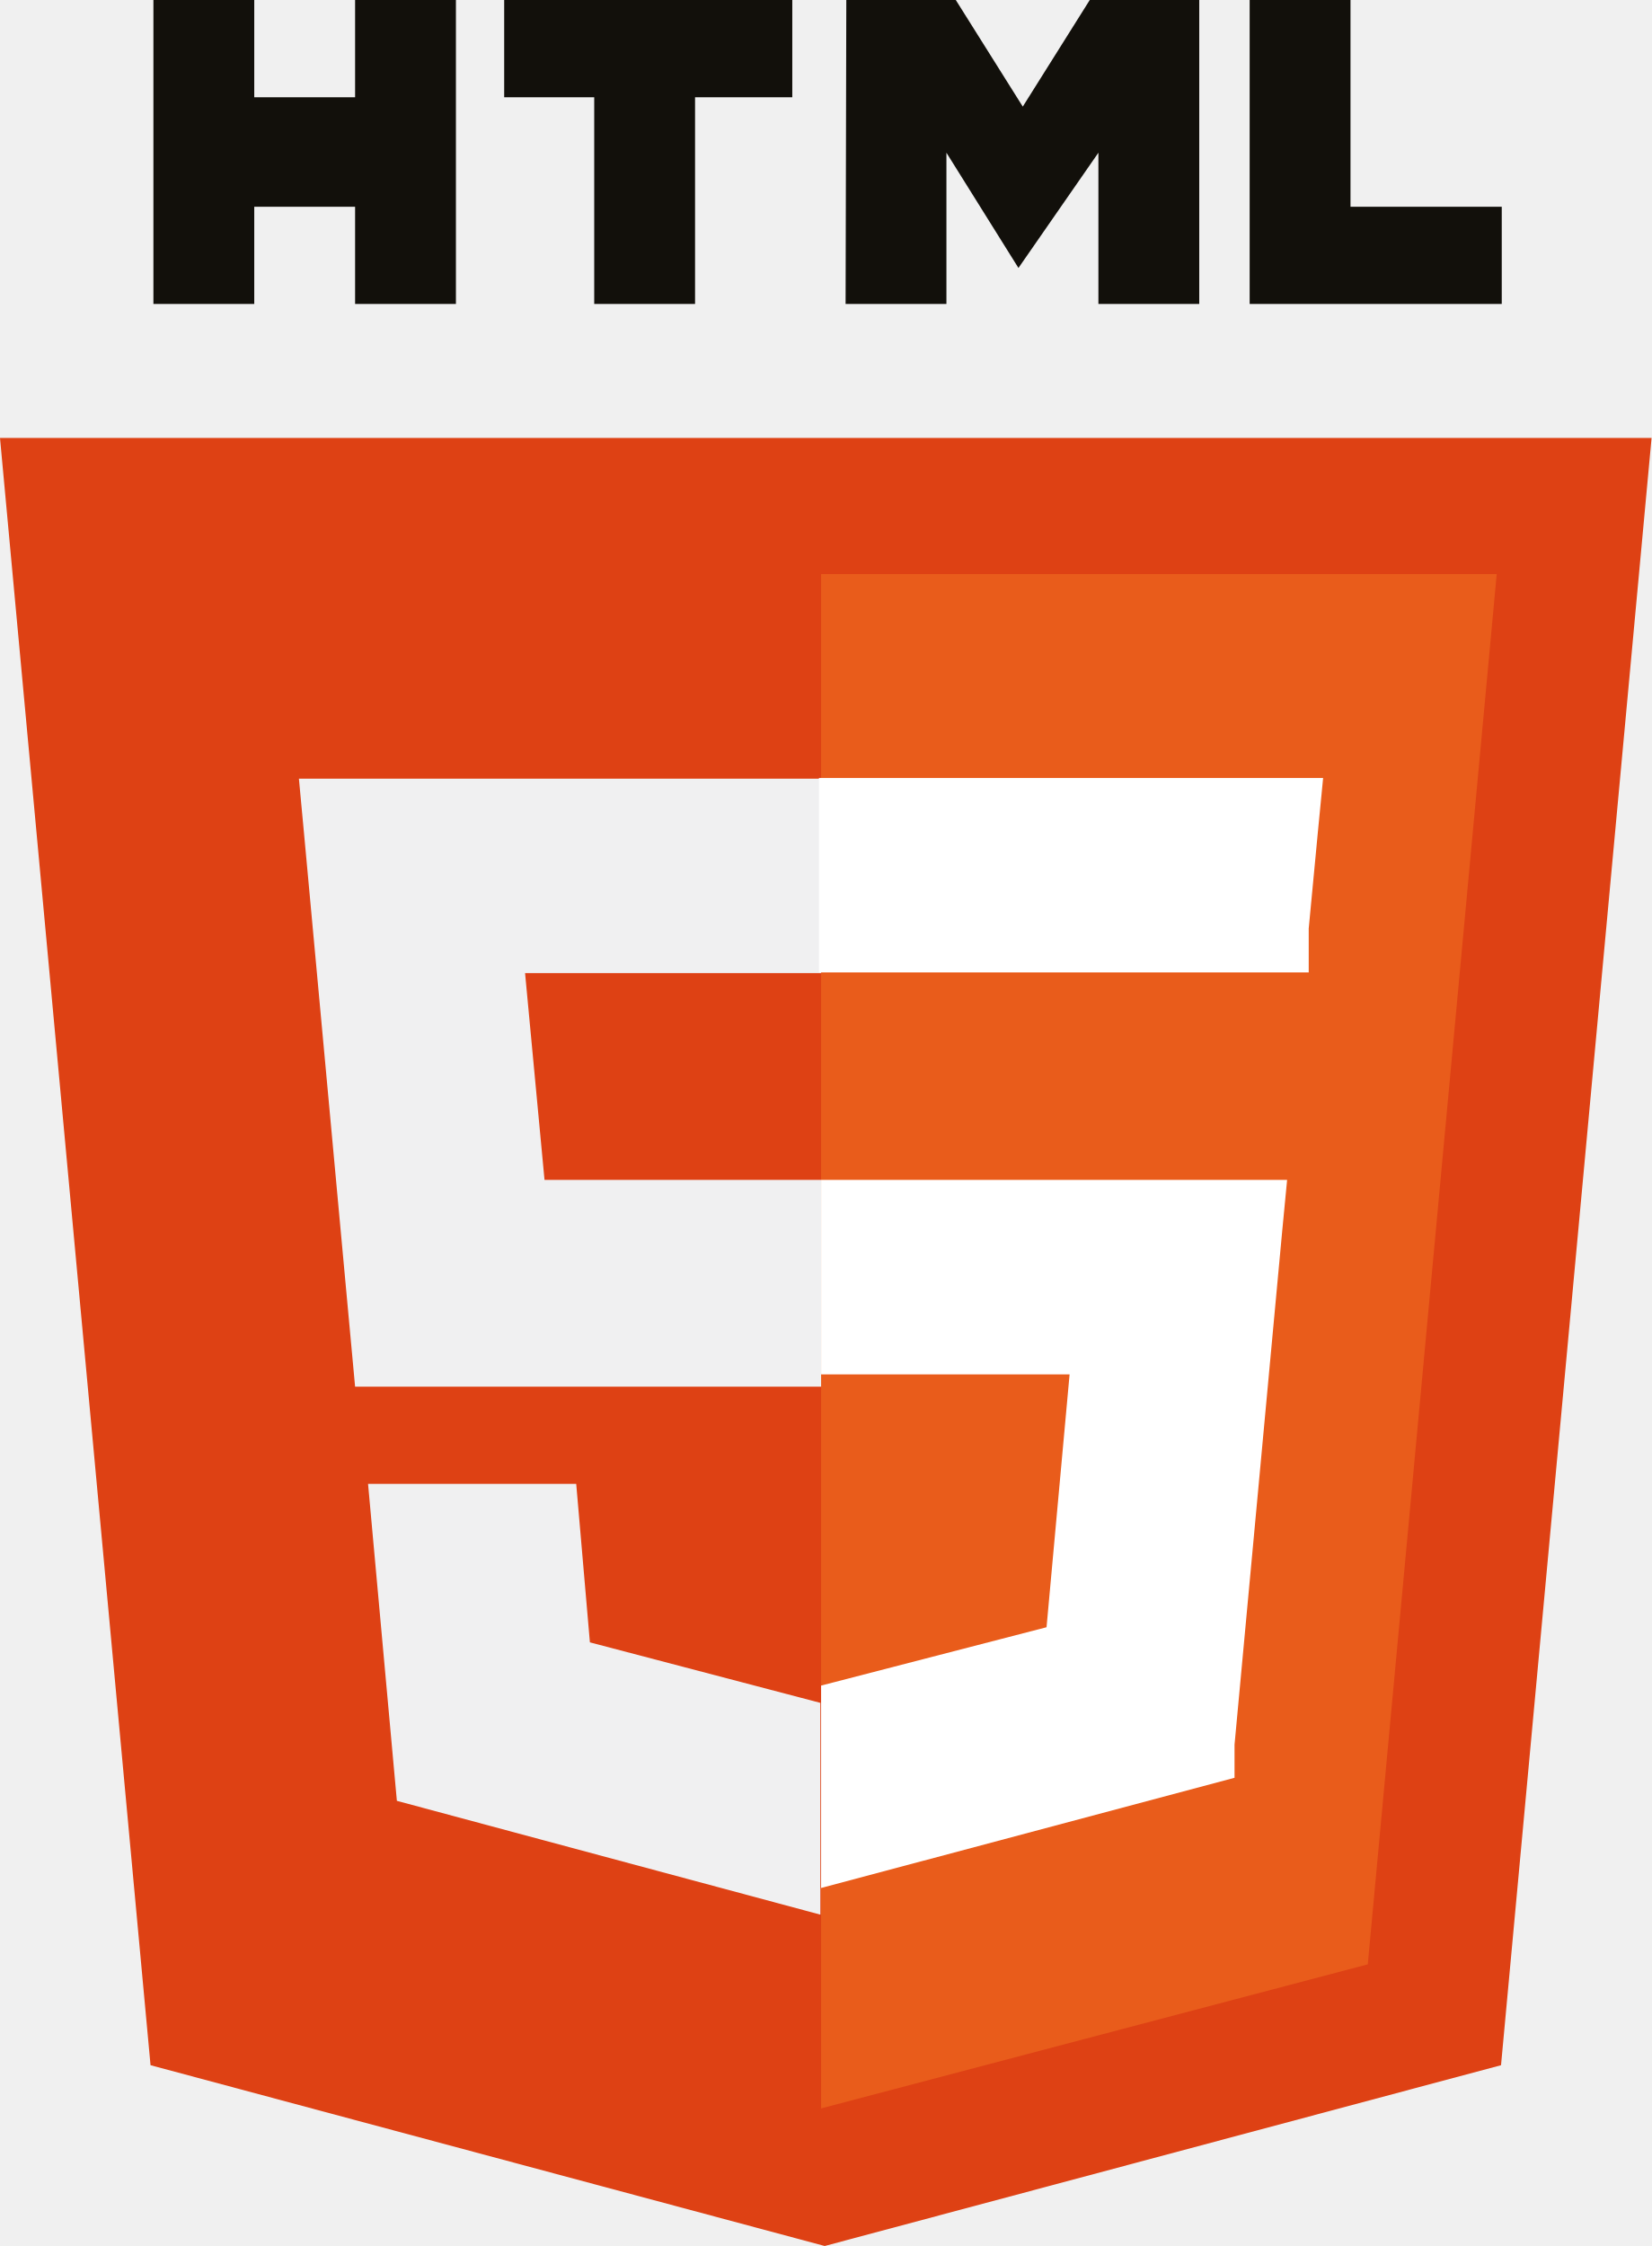
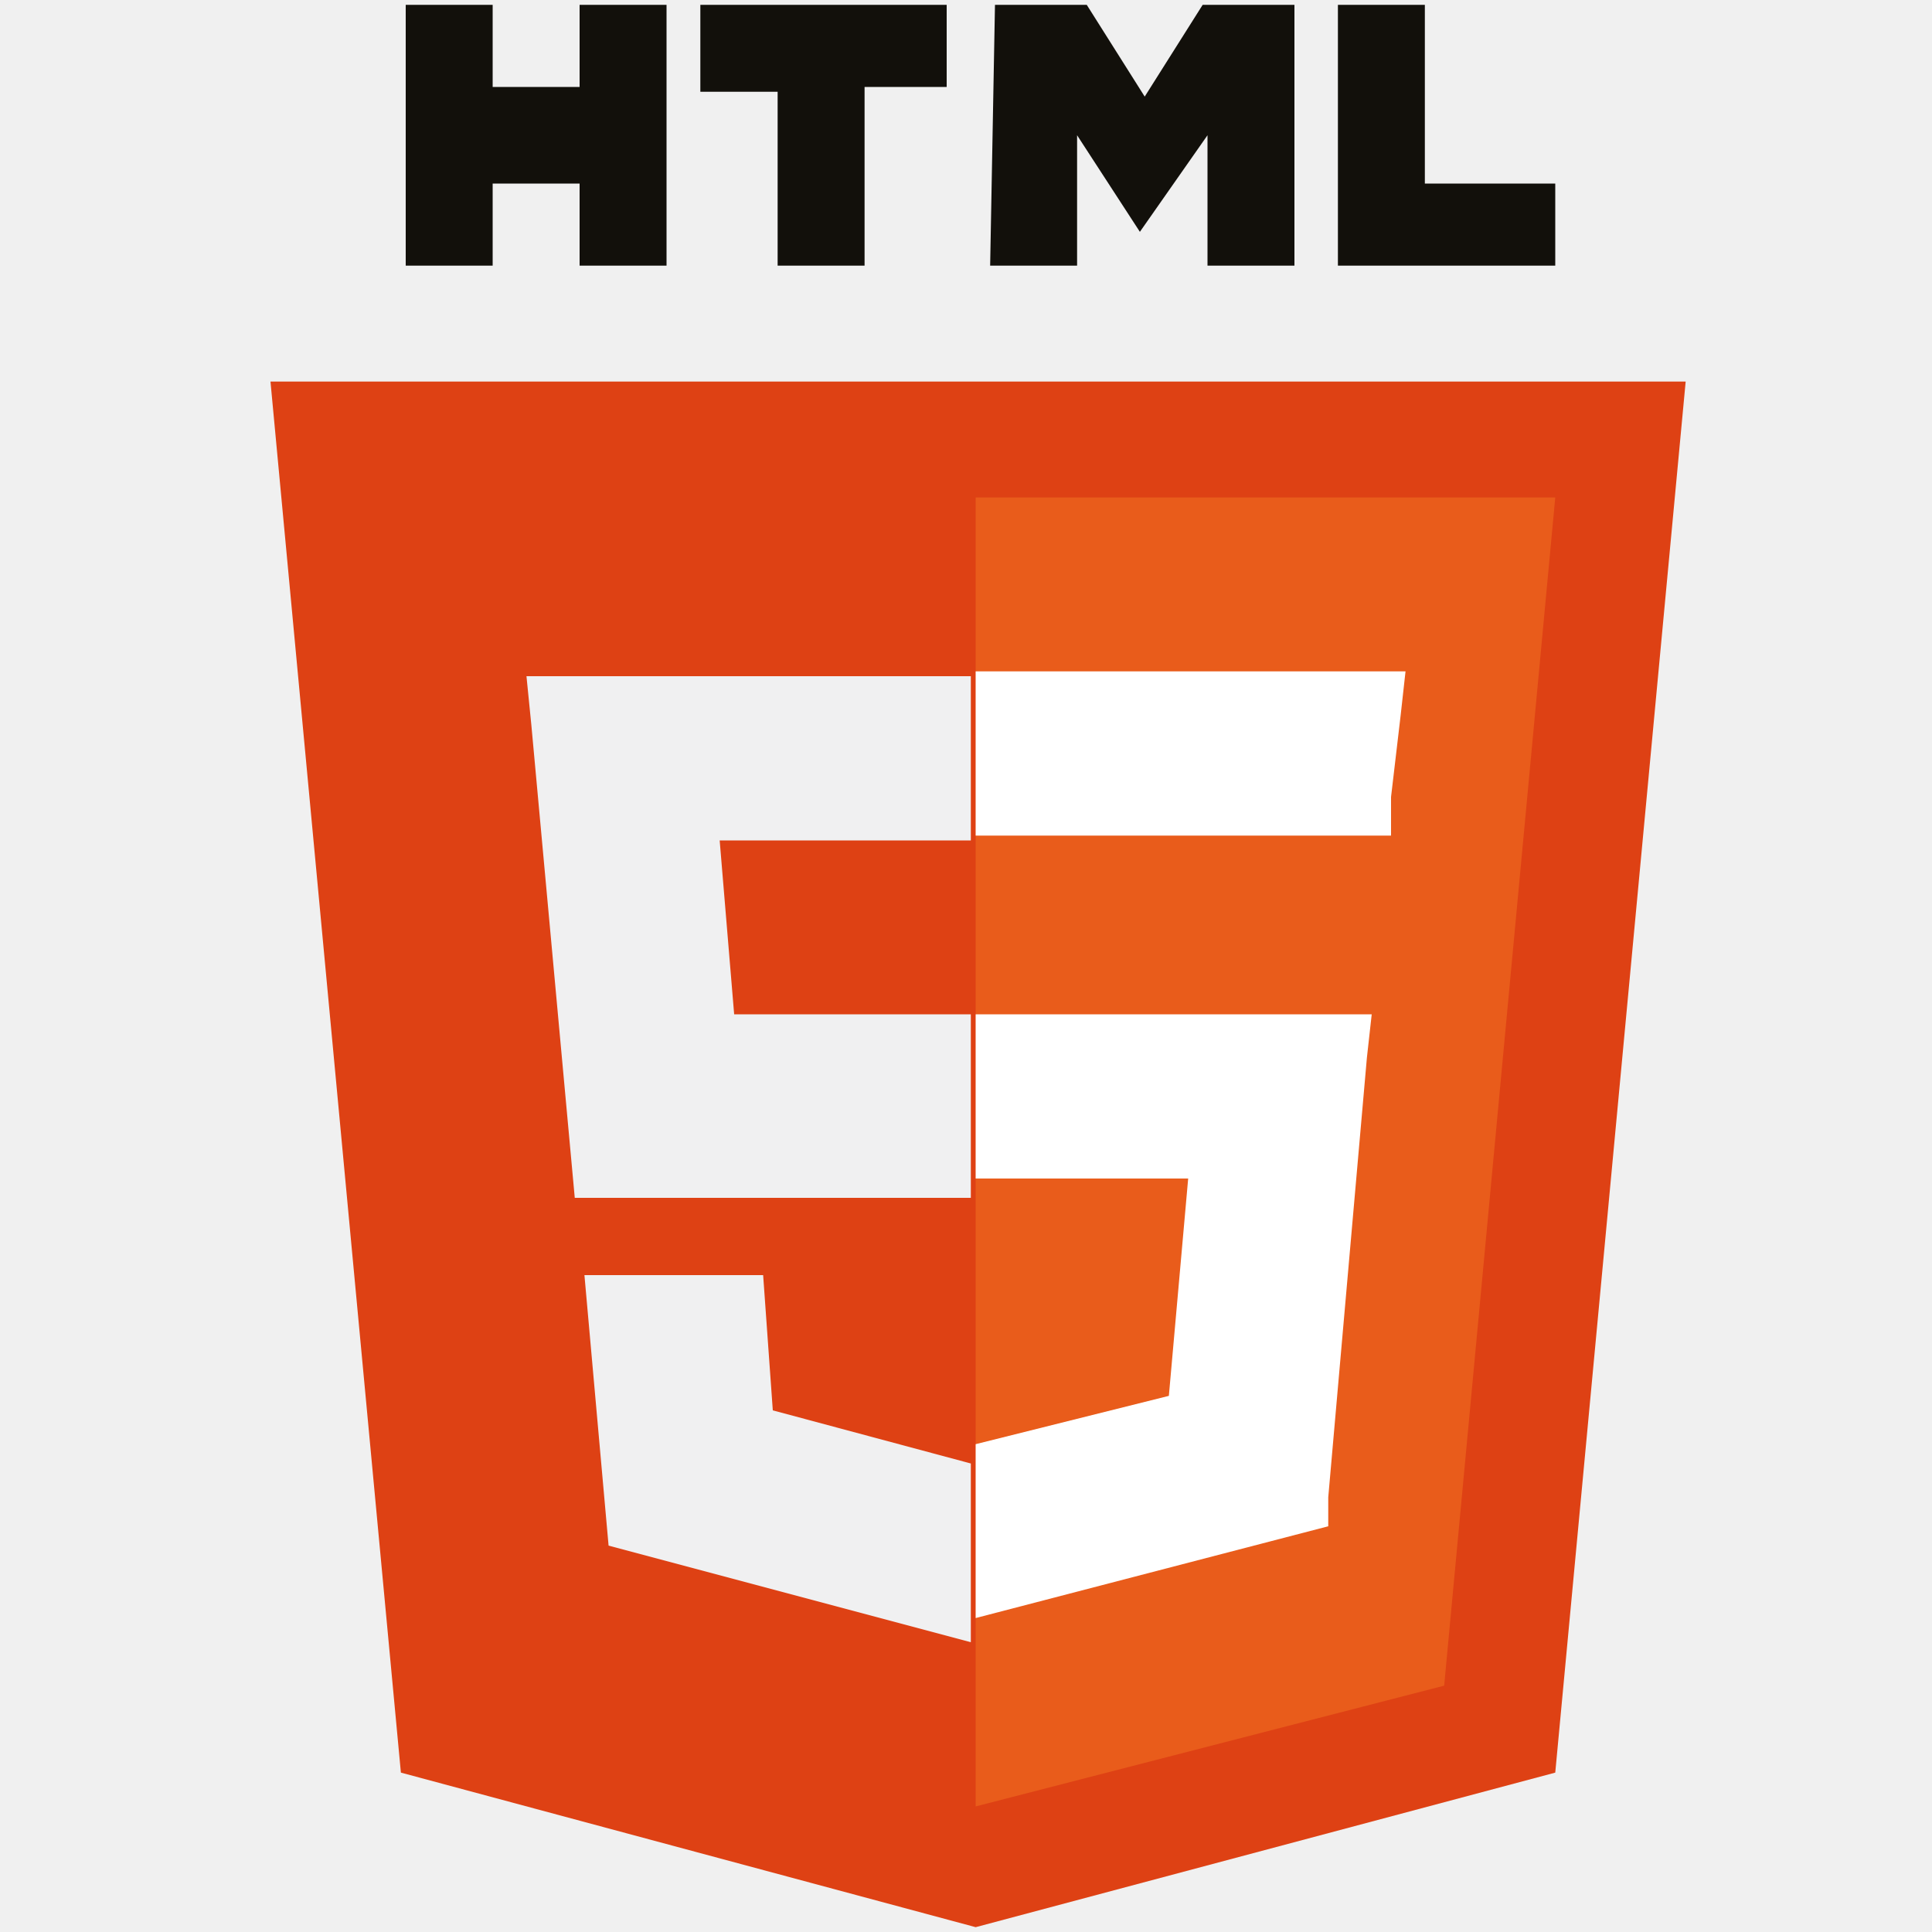
- <svg xmlns="http://www.w3.org/2000/svg" id="Calque_1" data-name="Calque 1" viewBox="0 0 22.93 31.18">
-   <defs>
-     <style>.cls-1{fill:#de4114;}.cls-2{fill:#e95c1b;}.cls-3{fill:#f0f0f1;}.cls-4{fill:#12100b;}.cls-5{fill:#fff;}</style>
-   </defs>
-   <path class="cls-1" d="M22.93,6.08,20.84,28.67l-9.39,2.51L2.09,28.67,0,6.08Z" />
-   <path class="cls-2" d="M11.4,29.27l7.59-2,1.79-19.3H11.4Z" />
-   <path class="cls-3" d="M7.29,13.51H11.4v-2.7H4.15l.07.75.71,7.69H11.4V16.38H7.56ZM8,20.6H5.11L5.51,25l5.88,1.58h0V23.64h0l-3.2-.84L8,20.6Z" />
-   <path class="cls-4" d="M2.13,0h1.4V1.35h1.4V0h1.4V4.22H4.93V2.87H3.53V4.22H2.13V0ZM8.25,1.35H7V0h4V1.35H9.65V4.22H8.25V1.35ZM11.75,0h1.52l.93,1.48L15.13,0h1.52V4.22h-1.4V2.12l-1.11,1.6h0l-1-1.6v2.1h-1.4Zm5.6,0h1.4V2.87h2.1V4.22h-3.5V0Z" />
-   <path class="cls-5" d="M11.4,19.08h3.45l-.32,3.51-3.13.81v2.81l5.74-1.53,0-.46.66-7.11.07-.73H11.4v2.7Zm0-5.58h6.77l0-.61.13-1.37.07-.72h-7V13.5Z" />
+ <svg xmlns="http://www.w3.org/2000/svg" version="1.1" id="Calque_1" x="0px" y="0px" viewBox="0 0 40 40" style="enable-background:new 0 0 40 40;" xml:space="preserve">
+   <style type="text/css">
+ 	.st0{fill:#DE4114;}
+ 	.st1{fill:#E95C1B;}
+ 	.st2{fill:#F0F0F1;}
+ 	.st3{fill:#12100B;}
+ 	.st4{fill:#FFFFFF;}
+ </style>
+   <path class="st0" d="M34.9,7.9l-2.7,28.8l-12,3.2L8.3,36.7L5.6,7.9H34.9z" />
+   <path class="st1" d="M20.2,37.4l9.7-2.5l2.3-24.6H20.2V37.4z" />
+   <path class="st2" d="M14.9,17.4h5.2v-3.4h-9.2l0.1,1l0.9,9.8h8.2V21h-4.9L14.9,17.4z M15.8,26.4h-3.7l0.5,5.6l7.5,2l0,0v-3.7l0,0  l-4.1-1.1L15.8,26.4z" />
+   <path class="st3" d="M8.4,0.1h1.8v1.7h1.8V0.1h1.8v5.4h-1.8V3.8h-1.8v1.7H8.4V0.1z M16.1,1.9h-1.6V0.1h5.1v1.7h-1.7v3.7h-1.8V1.9z   M20.6,0.1h1.9L23.7,2l1.2-1.9h1.9v5.4h-1.8V2.8l-1.4,2l0,0l-1.3-2v2.7h-1.8L20.6,0.1z M27.7,0.1h1.8v3.7h2.7v1.7h-4.5V0.1z" />
+   <path class="st4" d="M20.2,24.4h4.4l-0.4,4.5l-4,1v3.6l7.3-1.9V31l0.8-9.1l0.1-0.9h-8.2V24.4z M20.2,17.3h8.6v-0.8l0.2-1.7l0.1-0.9  h-8.9L20.2,17.3L20.2,17.3z" />
</svg>
